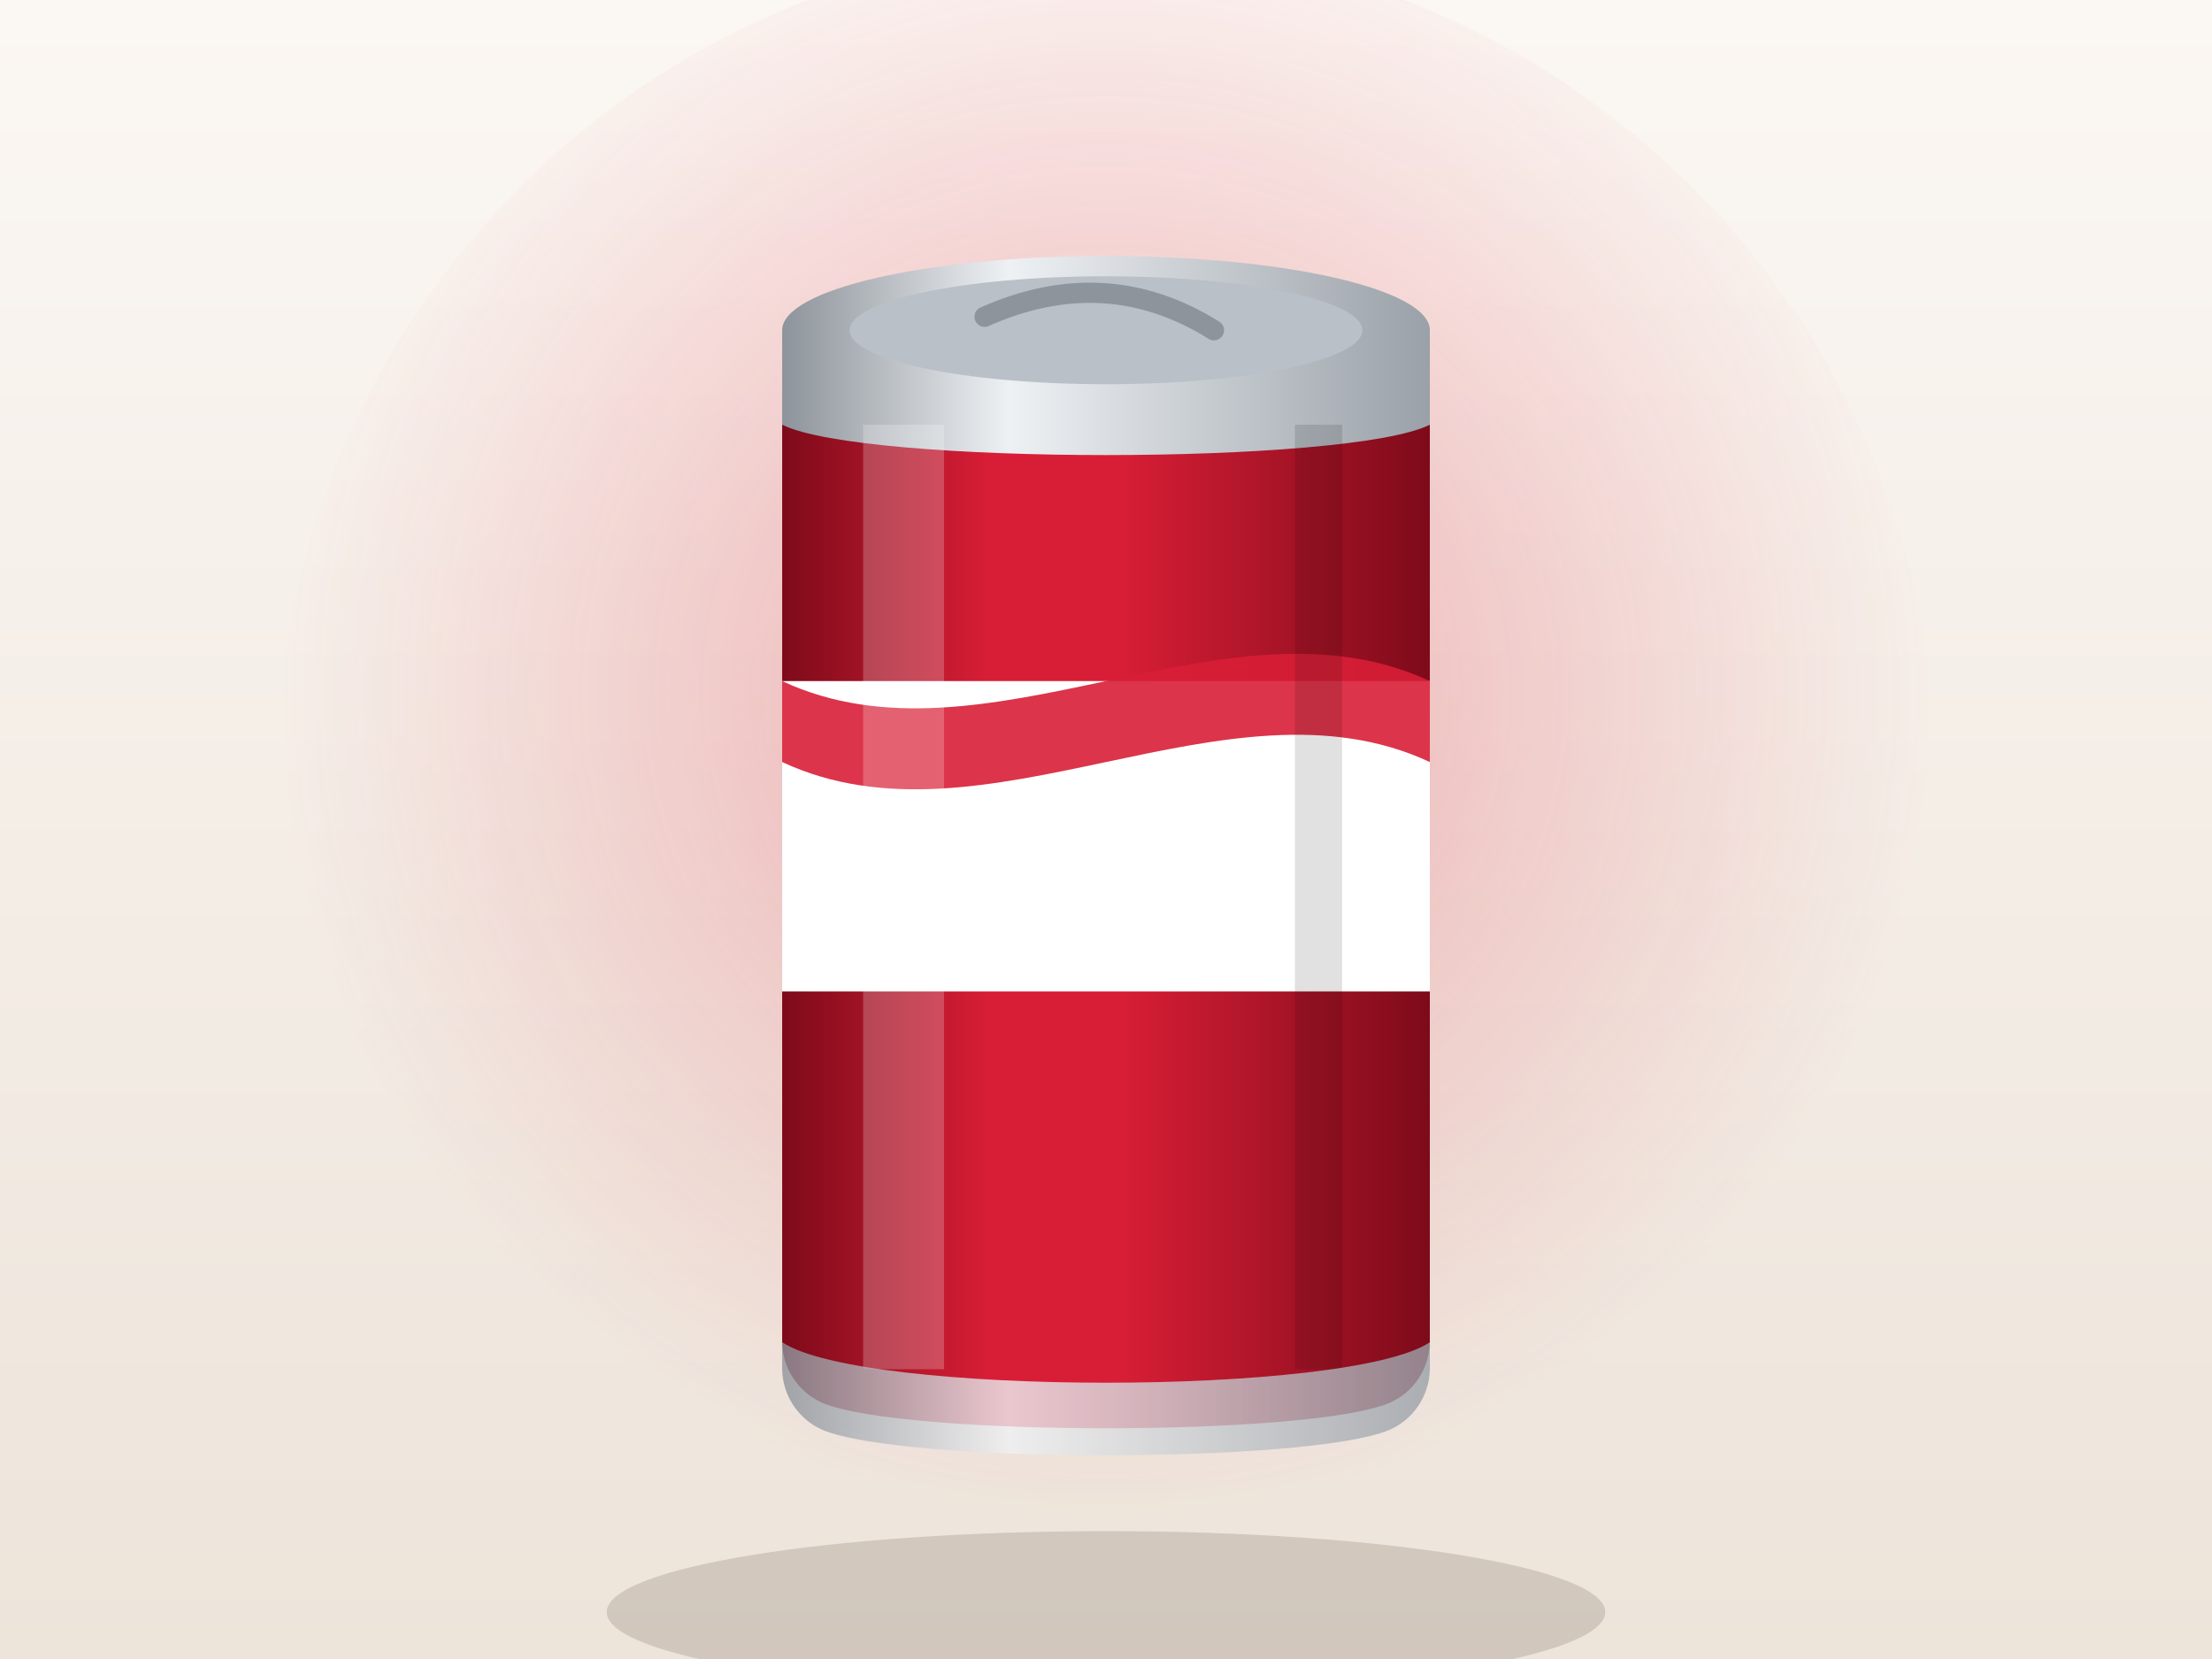
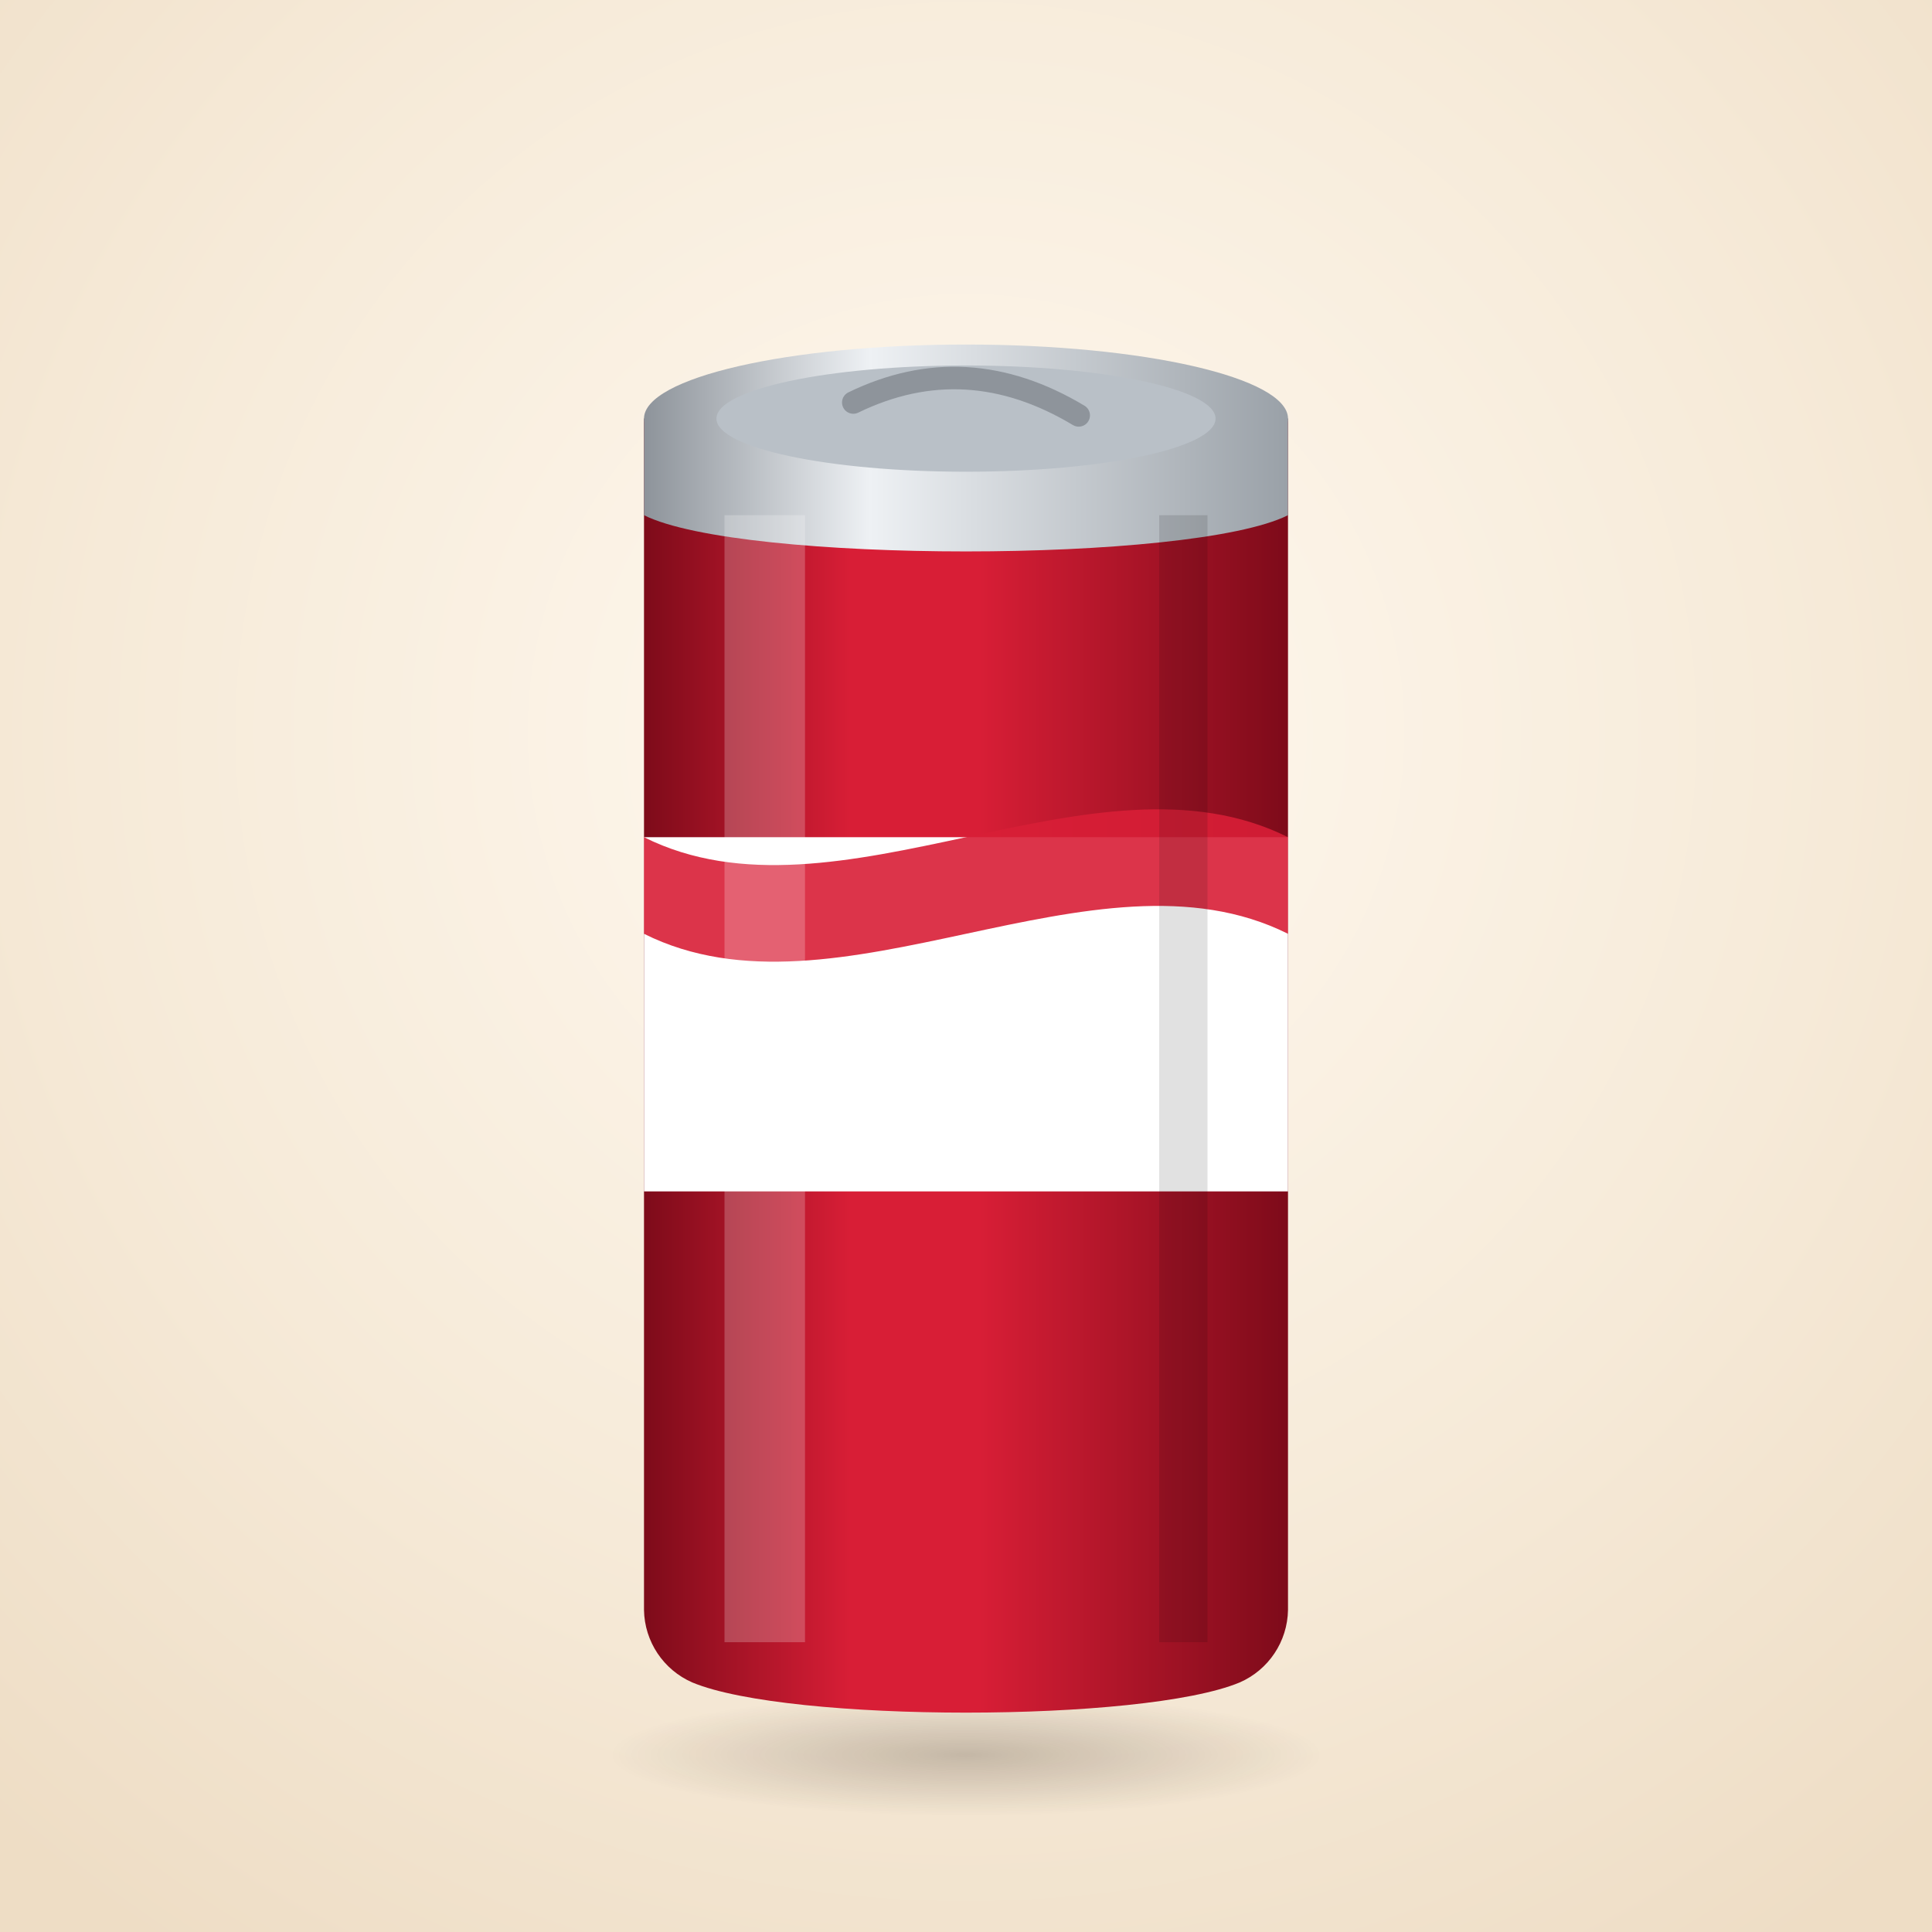
- <svg xmlns="http://www.w3.org/2000/svg" viewBox="0 0 400 300" width="400" height="300" role="img">
+ <svg xmlns="http://www.w3.org/2000/svg" viewBox="0 0 120 120" width="480" height="480" role="img">
  <defs>
-     <linearGradient id="bg" x1="0" y1="0" x2="0" y2="1">
-       <stop offset="0" stop-color="#FBF7F3" />
-       <stop offset="1" stop-color="#EDE4DA" />
-     </linearGradient>
-     <radialGradient id="halo" cx="0.5" cy="0.45" r="0.5">
-       <stop offset="0" stop-color="#D81E36" stop-opacity="0.32" />
-       <stop offset="1" stop-color="#D81E36" stop-opacity="0" />
+     <radialGradient id="bg" cx=".5" cy=".38" r=".75">
+       <stop offset="0" stop-color="#FFF9F0" />
+       <stop offset=".6" stop-color="#F6EAD8" />
+       <stop offset="1" stop-color="#EEDDC5" />
+     </radialGradient>
+     <radialGradient id="shadow" cx=".5" cy=".5" r=".5">
+       <stop offset="0" stop-color="#1E1008" stop-opacity=".22" />
+       <stop offset="1" stop-color="#1E1008" stop-opacity="0" />
    </radialGradient>
  </defs>
-   <rect width="400" height="300" fill="url(#bg)" />
-   <circle cx="200" cy="140" r="150" fill="url(#halo)" />
+   <rect width="120" height="120" fill="url(#bg)" />
  <defs>
    <linearGradient id="metal" x1="0" y1="0" x2="1" y2="0">
      <stop offset="0" stop-color="#8E949B" />
-       <stop offset="0.35" stop-color="#EEF1F4" />
+       <stop offset=".35" stop-color="#EEF1F4" />
      <stop offset="1" stop-color="#9AA1A8" />
    </linearGradient>
    <linearGradient id="bodyg" x1="0" y1="0" x2="1" y2="0">
      <stop offset="0" stop-color="#7E0B1A" />
-       <stop offset="0.32" stop-color="#D81E36" />
-       <stop offset="0.52" stop-color="#D81E36" />
+       <stop offset=".32" stop-color="#D81E36" />
+       <stop offset=".52" stop-color="#D81E36" />
      <stop offset="1" stop-color="#7E0B1A" />
    </linearGradient>
  </defs>
-   <g transform="translate(200,150) scale(1.22) translate(-200,-150)">
-     <ellipse cx="200" cy="266" rx="74" ry="12" fill="#3A2A1E" opacity="0.16" />
-     <path d="M152 76 h96 v150 a10 10 0 0 1 -6 9 c -12 5 -72 5 -84 0 a10 10 0 0 1 -6 -9 Z" fill="url(#bodyg)" />
-     <path d="M152 76 h96 v14 c -12 6 -84 6 -96 0 Z" fill="url(#metal)" />
-     <ellipse cx="200" cy="76" rx="48" ry="11" fill="url(#metal)" />
-     <ellipse cx="200" cy="76" rx="38" ry="8" fill="#B9C0C7" />
-     <path d="M182 74 q18 -8 34 2" stroke="#8E949B" stroke-width="3" fill="none" stroke-linecap="round" />
-     <rect x="152" y="128" width="96" height="46" fill="#FFFFFF" />
-     <path d="M152 128 c 30 14 66 -14 96 0 v 12 c -30 -14 -66 14 -96 0 Z" fill="#D81E36" opacity="0.9" />
-     <rect x="164" y="90" width="12" height="140" fill="#FFFFFF" opacity="0.22" />
-     <rect x="228" y="90" width="7" height="140" fill="#000000" opacity="0.12" />
-     <path d="M152 226 c 12 8 84 8 96 0 v 4 a10 10 0 0 1 -6 9 c -12 5 -72 5 -84 0 a10 10 0 0 1 -6 -9 Z" fill="url(#metal)" opacity="0.8" />
-   </g>
+   <ellipse cx="60" cy="109" rx="22" ry="3.8" fill="url(#shadow)" />
+   <path d="M40 26 h40 v74 a5 5 0 0 1 -3 4.5 c-6 2.5 -28 2.5 -34 0 a5 5 0 0 1 -3 -4.5 Z" fill="url(#bodyg)" />
+   <path d="M40 26 h40 v6 c-6 3 -34 3 -40 0 Z" fill="url(#metal)" />
+   <ellipse cx="60" cy="26" rx="20" ry="4.6" fill="url(#metal)" />
+   <ellipse cx="60" cy="26" rx="15.5" ry="3.3" fill="#B9C0C7" />
+   <path d="M53 25 q7 -3.4 14 .8" stroke="#8E949B" stroke-width="1.4" fill="none" stroke-linecap="round" />
+   <rect x="40" y="52" width="40" height="22" fill="#FFFFFF" />
+   <path d="M40 52 c12 6 28 -6 40 0 v6 c-12 -6 -28 6 -40 0 Z" fill="#D81E36" opacity=".9" />
+   <rect x="45" y="32" width="5" height="70" fill="#FFFFFF" opacity=".22" />
+   <rect x="72" y="32" width="3" height="70" fill="#000000" opacity=".12" />
</svg>
